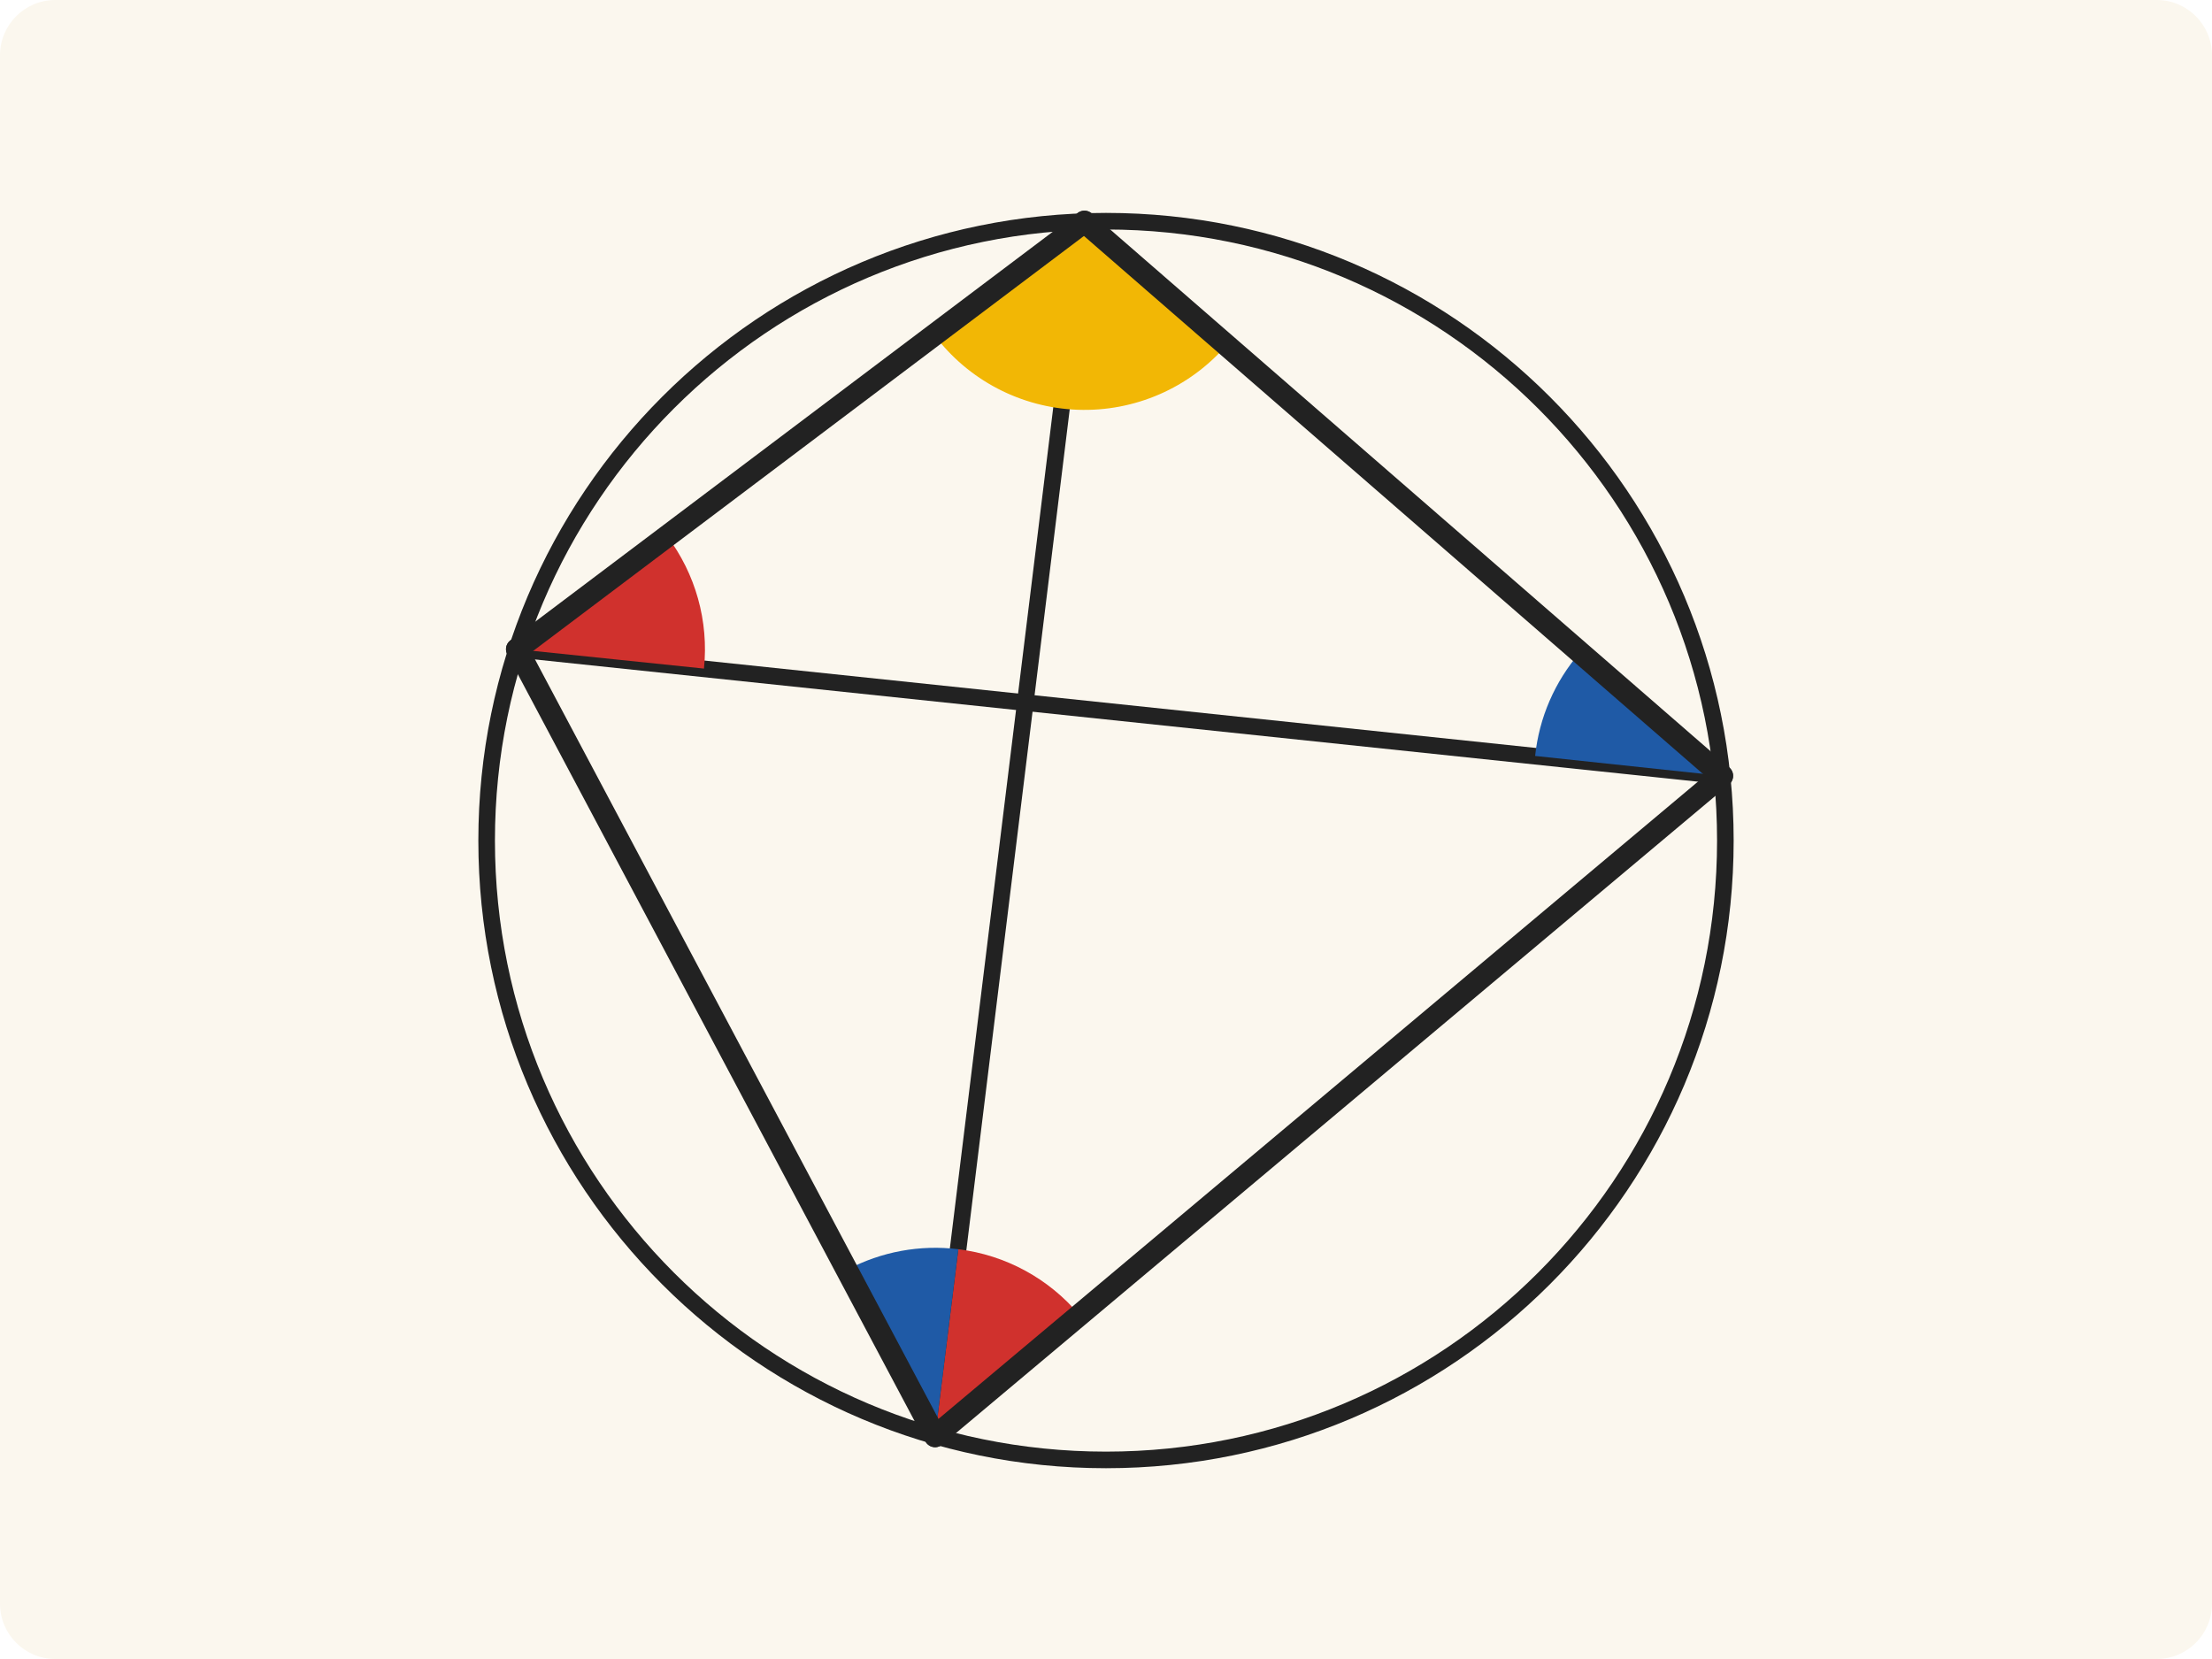
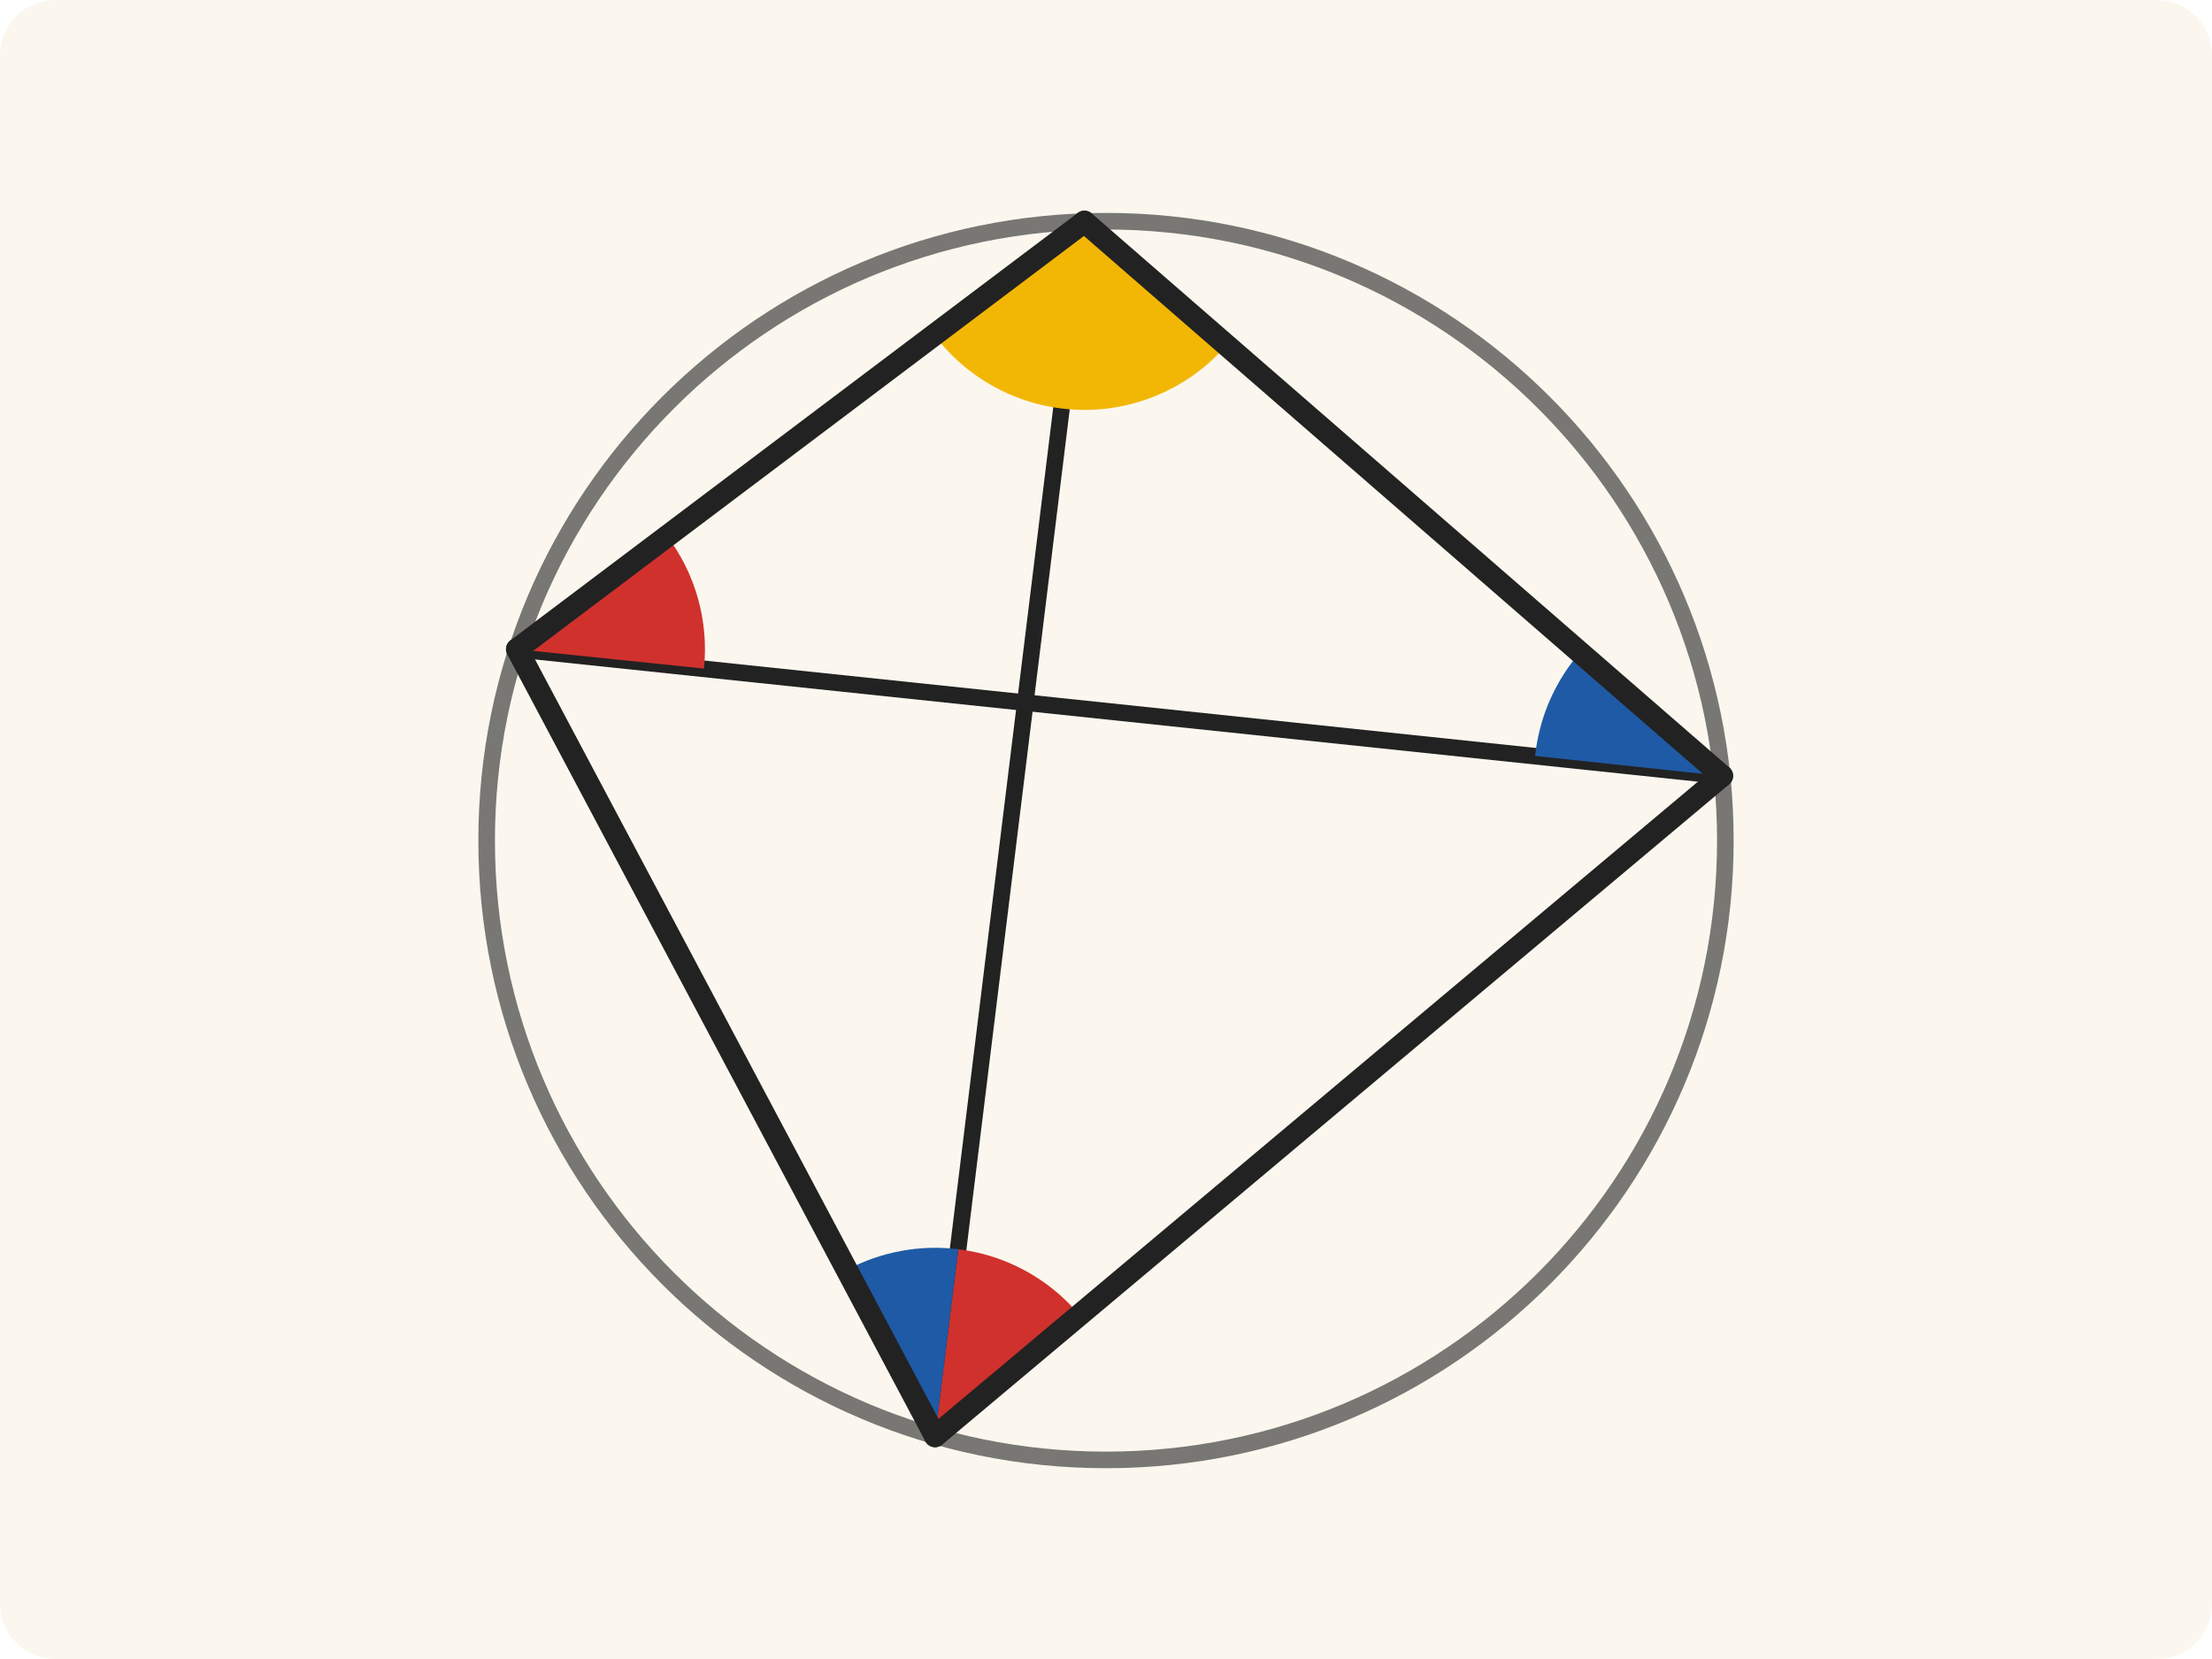
<svg xmlns="http://www.w3.org/2000/svg" viewBox="0 0 400 300" font-family="Georgia, 'Times New Roman', serif">
  <rect x="0" y="0" width="400" height="300" rx="10" fill="#fbf7ee" />
-   <circle cx="200.0" cy="152.0" r="112.0" fill="none" stroke="#222222" stroke-width="3" />
+   <circle cx="200.0" cy="152.0" r="112.0" fill="none" stroke="#222222" stroke-width="3" stroke-opacity="0.6" />
  <line x1="93.5" y1="117.4" x2="311.4" y2="140.3" stroke="#222222" stroke-width="3" stroke-linecap="round" />
  <line x1="196.1" y1="40.1" x2="169.1" y2="259.7" stroke="#222222" stroke-width="3" stroke-linecap="round" />
  <path d="M93.5,117.4 L120.6,96.9 A34,34 0 0,1 127.3,120.9 Z" fill="#d0312d" />
  <path d="M311.4,140.3 L277.6,136.7 A34,34 0 0,1 285.7,118.0 Z" fill="#1f5aa6" />
  <path d="M196.1,40.1 L221.8,62.4 A34,34 0 0,1 168.9,60.5 Z" fill="#f2b705" />
  <path d="M169.1,259.7 L173.3,225.9 A34,34 0 0,1 195.2,237.8 Z" fill="#d0312d" />
  <path d="M169.1,259.7 L153.2,229.6 A34,34 0 0,1 173.3,225.9 Z" fill="#1f5aa6" />
  <line x1="93.5" y1="117.4" x2="196.1" y2="40.1" stroke="#222222" stroke-width="4" stroke-linecap="round" />
  <line x1="196.1" y1="40.1" x2="311.4" y2="140.3" stroke="#222222" stroke-width="4" stroke-linecap="round" />
  <line x1="311.4" y1="140.3" x2="169.1" y2="259.7" stroke="#222222" stroke-width="4" stroke-linecap="round" />
  <line x1="169.1" y1="259.7" x2="93.5" y2="117.4" stroke="#222222" stroke-width="4" stroke-linecap="round" />
</svg>
